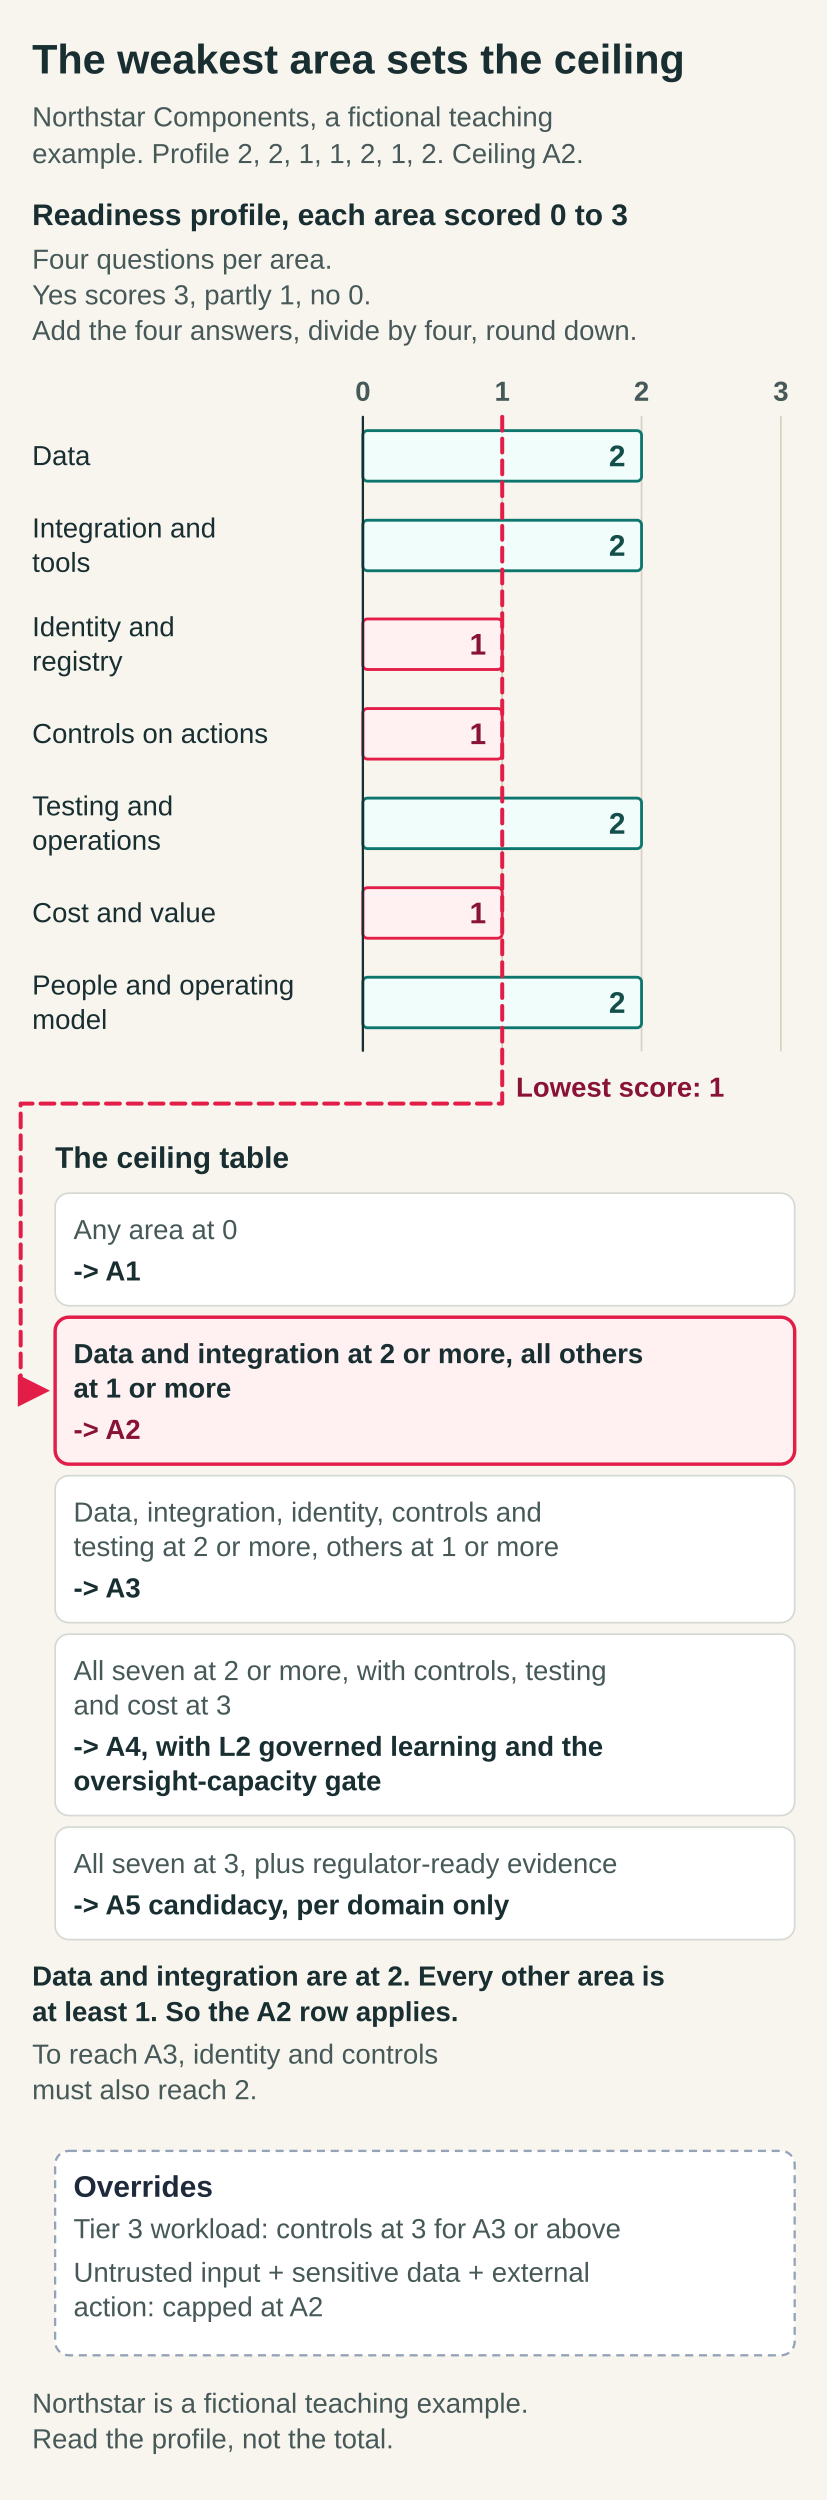
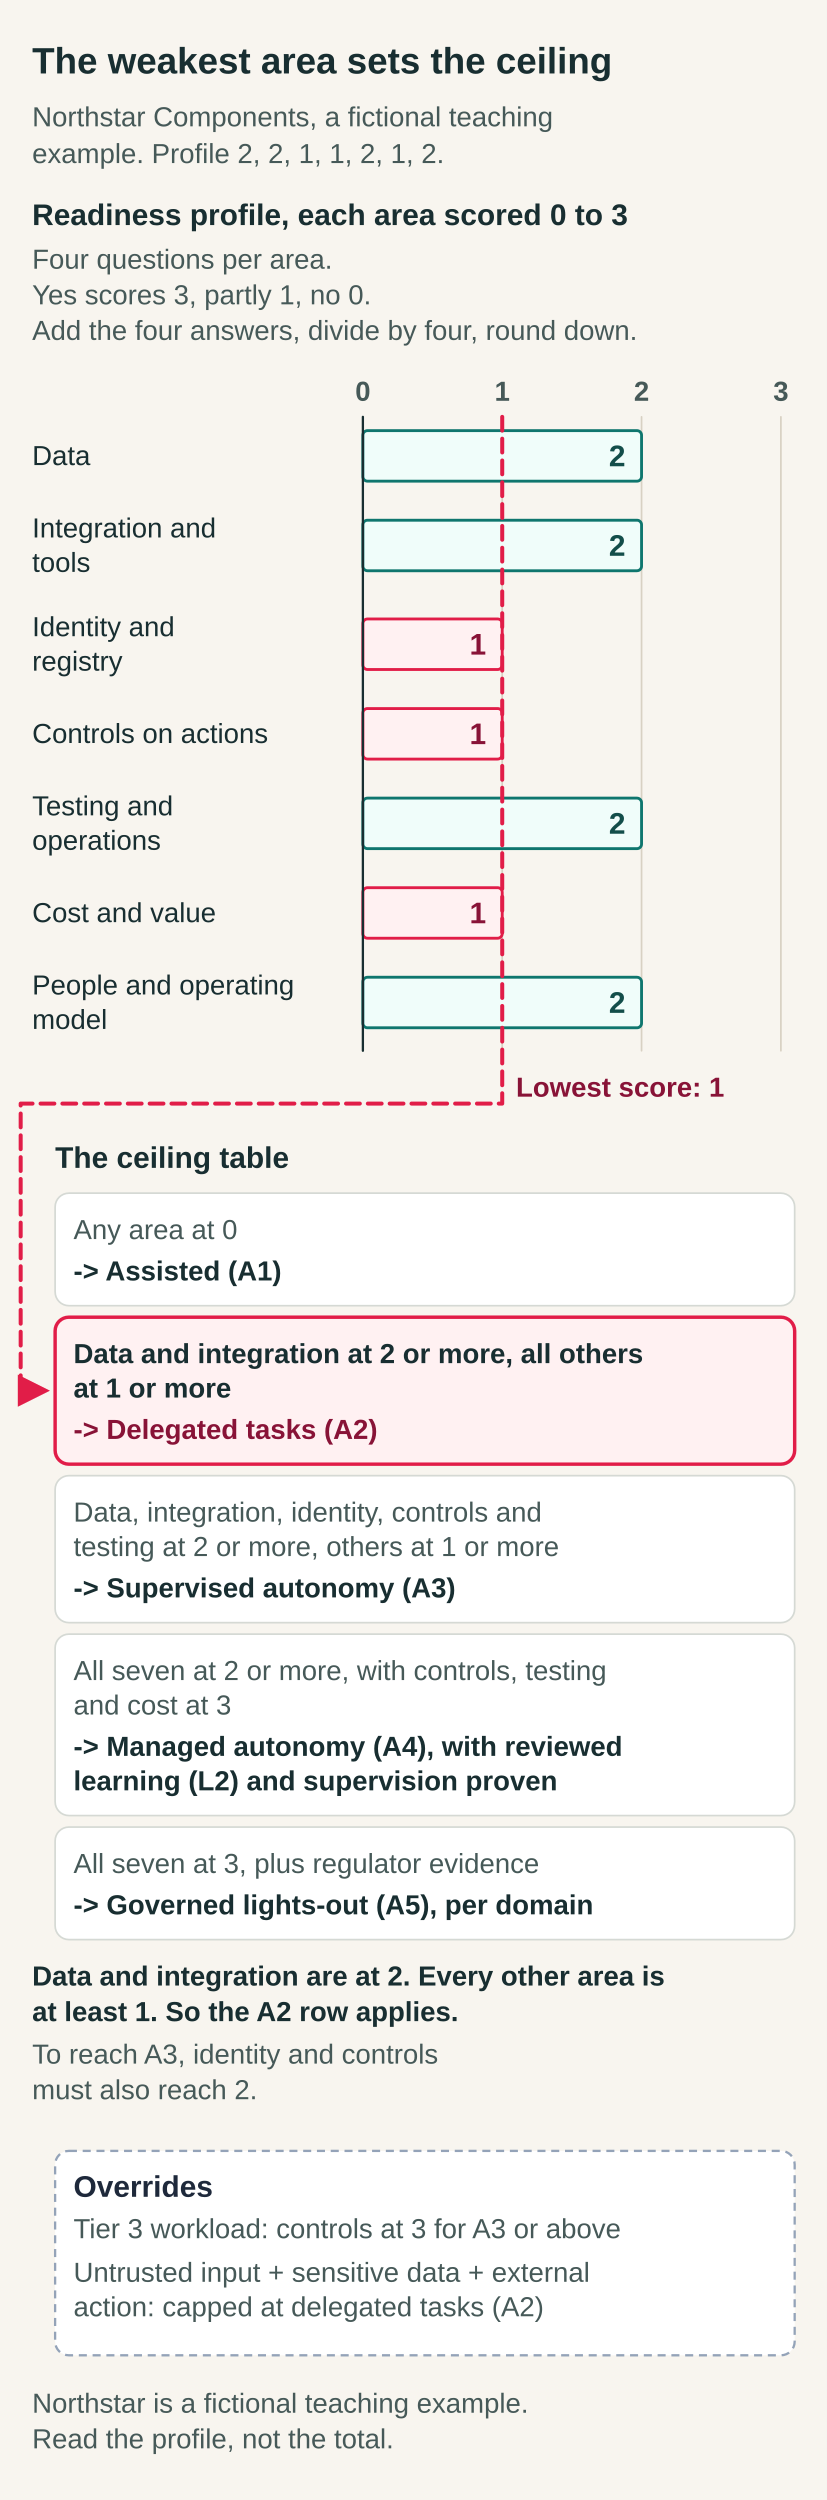
<svg xmlns="http://www.w3.org/2000/svg" viewBox="0 0 720 2177" role="img" aria-labelledby="title desc">
  <defs>
    <marker id="ah-risk" markerWidth="9" markerHeight="9" refX="7" refY="4" orient="auto">
      <path d="M0,0 L8,4 L0,8" fill="#e11d48" />
    </marker>
  </defs>
  <rect width="100%" height="100%" fill="#f8f5ef" />
-   <text x="28" y="64" font-family="Arial,sans-serif" font-size="36" font-weight="600" fill="#182e31">The weakest area sets the ceiling</text>
+   <text x="28" y="64" font-family="Arial,sans-serif" font-size="32" font-weight="700" fill="#182e31">The weakest area sets the ceiling</text>
  <text x="28" y="110" font-family="Arial,sans-serif" font-size="24" fill="#465958">Northstar Components, a fictional teaching</text>
-   <text x="28" y="142" font-family="Arial,sans-serif" font-size="24" fill="#465958">example. Profile 2, 2, 1, 1, 2, 1, 2. Ceiling A2.</text>
+   <text x="28" y="142" font-family="Arial,sans-serif" font-size="24" fill="#465958">example. Profile 2, 2, 1, 1, 2, 1, 2.</text>
  <text x="28" y="196" font-family="Arial,sans-serif" font-size="26" font-weight="700" fill="#182e31">Readiness profile, each area scored 0 to 3</text>
  <text x="28" y="234" font-family="Arial,sans-serif" font-size="24" fill="#465958">Four questions per area.</text>
  <text x="28" y="265" font-family="Arial,sans-serif" font-size="24" fill="#465958">Yes scores 3, partly 1, no 0.</text>
  <text x="28" y="296" font-family="Arial,sans-serif" font-size="24" fill="#465958">Add the four answers, divide by four, round down.</text>
  <text x="316" y="349" font-family="Arial,sans-serif" font-size="24" font-weight="700" fill="#465958" text-anchor="middle">0</text>
  <text x="437.333" y="349" font-family="Arial,sans-serif" font-size="24" font-weight="700" fill="#465958" text-anchor="middle">1</text>
  <text x="558.667" y="349" font-family="Arial,sans-serif" font-size="24" font-weight="700" fill="#465958" text-anchor="middle">2</text>
  <text x="680" y="349" font-family="Arial,sans-serif" font-size="24" font-weight="700" fill="#465958" text-anchor="middle">3</text>
  <path d="M437.33 363 V915" fill="none" stroke="#d8d1c3" stroke-width="1.5" stroke-linecap="round" stroke-linejoin="round" />
  <path d="M558.67 363 V915" fill="none" stroke="#d8d1c3" stroke-width="1.5" stroke-linecap="round" stroke-linejoin="round" />
  <path d="M680.00 363 V915" fill="none" stroke="#d8d1c3" stroke-width="1.5" stroke-linecap="round" stroke-linejoin="round" />
  <rect x="316" y="375" width="242.667" height="44" rx="4" fill="#f0fdfa" stroke="#0f766e" stroke-width="2.5" />
  <text x="544.67" y="406" font-family="Arial,sans-serif" font-size="26" font-weight="700" fill="#134e4a" text-anchor="end">2</text>
  <text x="28" y="405" font-family="Arial,sans-serif" font-size="24" fill="#182e31">Data</text>
  <rect x="316" y="453" width="242.667" height="44" rx="4" fill="#f0fdfa" stroke="#0f766e" stroke-width="2.5" />
  <text x="544.67" y="484" font-family="Arial,sans-serif" font-size="26" font-weight="700" fill="#134e4a" text-anchor="end">2</text>
  <text x="28" y="468" font-family="Arial,sans-serif" font-size="24" fill="#182e31">Integration and</text>
  <text x="28" y="498" font-family="Arial,sans-serif" font-size="24" fill="#182e31">tools</text>
  <rect x="316" y="539" width="121.333" height="44" rx="4" fill="#fff1f2" stroke="#e11d48" stroke-width="2.5" />
  <text x="423.33" y="570" font-family="Arial,sans-serif" font-size="26" font-weight="700" fill="#881337" text-anchor="end">1</text>
  <text x="28" y="554" font-family="Arial,sans-serif" font-size="24" fill="#182e31">Identity and</text>
  <text x="28" y="584" font-family="Arial,sans-serif" font-size="24" fill="#182e31">registry</text>
  <rect x="316" y="617" width="121.333" height="44" rx="4" fill="#fff1f2" stroke="#e11d48" stroke-width="2.5" />
  <text x="423.33" y="648" font-family="Arial,sans-serif" font-size="26" font-weight="700" fill="#881337" text-anchor="end">1</text>
  <text x="28" y="647" font-family="Arial,sans-serif" font-size="24" fill="#182e31">Controls on actions</text>
  <rect x="316" y="695" width="242.667" height="44" rx="4" fill="#f0fdfa" stroke="#0f766e" stroke-width="2.5" />
  <text x="544.67" y="726" font-family="Arial,sans-serif" font-size="26" font-weight="700" fill="#134e4a" text-anchor="end">2</text>
  <text x="28" y="710" font-family="Arial,sans-serif" font-size="24" fill="#182e31">Testing and</text>
  <text x="28" y="740" font-family="Arial,sans-serif" font-size="24" fill="#182e31">operations</text>
  <rect x="316" y="773" width="121.333" height="44" rx="4" fill="#fff1f2" stroke="#e11d48" stroke-width="2.5" />
  <text x="423.33" y="804" font-family="Arial,sans-serif" font-size="26" font-weight="700" fill="#881337" text-anchor="end">1</text>
  <text x="28" y="803" font-family="Arial,sans-serif" font-size="24" fill="#182e31">Cost and value</text>
  <rect x="316" y="851" width="242.667" height="44" rx="4" fill="#f0fdfa" stroke="#0f766e" stroke-width="2.5" />
  <text x="544.67" y="882" font-family="Arial,sans-serif" font-size="26" font-weight="700" fill="#134e4a" text-anchor="end">2</text>
  <text x="28" y="866" font-family="Arial,sans-serif" font-size="24" fill="#182e31">People and operating</text>
  <text x="28" y="896" font-family="Arial,sans-serif" font-size="24" fill="#182e31">model</text>
  <path d="M316 363 V915" fill="none" stroke="#182e31" stroke-width="2" stroke-linecap="round" stroke-linejoin="round" />
  <text x="449.33" y="955" font-family="Arial,sans-serif" font-size="24" font-weight="700" fill="#881337">Lowest score: 1</text>
  <text x="48" y="1017" font-family="Arial,sans-serif" font-size="26" font-weight="700" fill="#182e31">The ceiling table</text>
  <rect x="48" y="1039" width="644" height="98" rx="12" fill="#ffffff" stroke="#d5d9d4" stroke-width="1.5" />
  <text x="64" y="1079" font-family="Arial,sans-serif" font-size="24" fill="#465958">Any area at 0</text>
-   <text x="64" y="1115" font-family="Arial,sans-serif" font-size="24" font-weight="700" fill="#182e31">-&gt; A1</text>
+   <text x="64" y="1115" font-family="Arial,sans-serif" font-size="24" font-weight="700" fill="#182e31">-&gt; Assisted (A1)</text>
  <rect x="48" y="1147" width="644" height="128" rx="12" fill="#fff1f2" stroke="#e11d48" stroke-width="3" />
  <text x="64" y="1187" font-family="Arial,sans-serif" font-size="24" font-weight="700" fill="#182e31">Data and integration at 2 or more, all others</text>
  <text x="64" y="1217" font-family="Arial,sans-serif" font-size="24" font-weight="700" fill="#182e31">at 1 or more</text>
-   <text x="64" y="1253" font-family="Arial,sans-serif" font-size="24" font-weight="700" fill="#881337">-&gt; A2</text>
+   <text x="64" y="1253" font-family="Arial,sans-serif" font-size="24" font-weight="700" fill="#881337">-&gt; Delegated tasks (A2)</text>
  <rect x="48" y="1285" width="644" height="128" rx="12" fill="#ffffff" stroke="#d5d9d4" stroke-width="1.5" />
  <text x="64" y="1325" font-family="Arial,sans-serif" font-size="24" fill="#465958">Data, integration, identity, controls and</text>
  <text x="64" y="1355" font-family="Arial,sans-serif" font-size="24" fill="#465958">testing at 2 or more, others at 1 or more</text>
-   <text x="64" y="1391" font-family="Arial,sans-serif" font-size="24" font-weight="700" fill="#182e31">-&gt; A3</text>
+   <text x="64" y="1391" font-family="Arial,sans-serif" font-size="24" font-weight="700" fill="#182e31">-&gt; Supervised autonomy (A3)</text>
  <rect x="48" y="1423" width="644" height="158" rx="12" fill="#ffffff" stroke="#d5d9d4" stroke-width="1.5" />
  <text x="64" y="1463" font-family="Arial,sans-serif" font-size="24" fill="#465958">All seven at 2 or more, with controls, testing</text>
  <text x="64" y="1493" font-family="Arial,sans-serif" font-size="24" fill="#465958">and cost at 3</text>
-   <text x="64" y="1529" font-family="Arial,sans-serif" font-size="24" font-weight="700" fill="#182e31">-&gt; A4, with L2 governed learning and the</text>
-   <text x="64" y="1559" font-family="Arial,sans-serif" font-size="24" font-weight="700" fill="#182e31">oversight-capacity gate</text>
+   <text x="64" y="1529" font-family="Arial,sans-serif" font-size="24" font-weight="700" fill="#182e31">-&gt; Managed autonomy (A4), with reviewed</text>
+   <text x="64" y="1559" font-family="Arial,sans-serif" font-size="24" font-weight="700" fill="#182e31">learning (L2) and supervision proven</text>
  <rect x="48" y="1591" width="644" height="98" rx="12" fill="#ffffff" stroke="#d5d9d4" stroke-width="1.5" />
-   <text x="64" y="1631" font-family="Arial,sans-serif" font-size="24" fill="#465958">All seven at 3, plus regulator-ready evidence</text>
-   <text x="64" y="1667" font-family="Arial,sans-serif" font-size="24" font-weight="700" fill="#182e31">-&gt; A5 candidacy, per domain only</text>
+   <text x="64" y="1631" font-family="Arial,sans-serif" font-size="24" fill="#465958">All seven at 3, plus regulator evidence</text>
+   <text x="64" y="1667" font-family="Arial,sans-serif" font-size="24" font-weight="700" fill="#182e31">-&gt; Governed lights-out (A5), per domain</text>
  <path d="M437.33 363 V961 H18 V1211 H40" fill="none" stroke="#e11d48" stroke-width="3.5" stroke-linecap="round" stroke-linejoin="round" stroke-dasharray="12 7" marker-end="url(#ah-risk)" />
  <text x="28" y="1729" font-family="Arial,sans-serif" font-size="24" font-weight="700" fill="#182e31">Data and integration are at 2. Every other area is</text>
  <text x="28" y="1760" font-family="Arial,sans-serif" font-size="24" font-weight="700" fill="#182e31">at least 1. So the A2 row applies.</text>
  <text x="28" y="1797" font-family="Arial,sans-serif" font-size="24" fill="#465958">To reach A3, identity and controls</text>
  <text x="28" y="1828" font-family="Arial,sans-serif" font-size="24" fill="#465958">must also reach 2.</text>
  <rect x="48" y="1873" width="644" height="178" rx="12" fill="#ffffff" stroke="#94a3b8" stroke-width="2" stroke-dasharray="7 5" />
  <text x="64" y="1913" font-family="Arial,sans-serif" font-size="26" font-weight="700" fill="#1e293b">Overrides</text>
  <text x="64" y="1949" font-family="Arial,sans-serif" font-size="24" fill="#465958">Tier 3 workload: controls at 3 for A3 or above</text>
  <text x="64" y="1987" font-family="Arial,sans-serif" font-size="24" fill="#465958">Untrusted input + sensitive data + external</text>
-   <text x="64" y="2017" font-family="Arial,sans-serif" font-size="24" fill="#465958">action: capped at A2</text>
+   <text x="64" y="2017" font-family="Arial,sans-serif" font-size="24" fill="#465958">action: capped at delegated tasks (A2)</text>
  <text x="28" y="2101" font-family="Arial,sans-serif" font-size="24" fill="#465958">Northstar is a fictional teaching example.</text>
  <text x="28" y="2132" font-family="Arial,sans-serif" font-size="24" fill="#465958">Read the profile, not the total.</text>
</svg>
